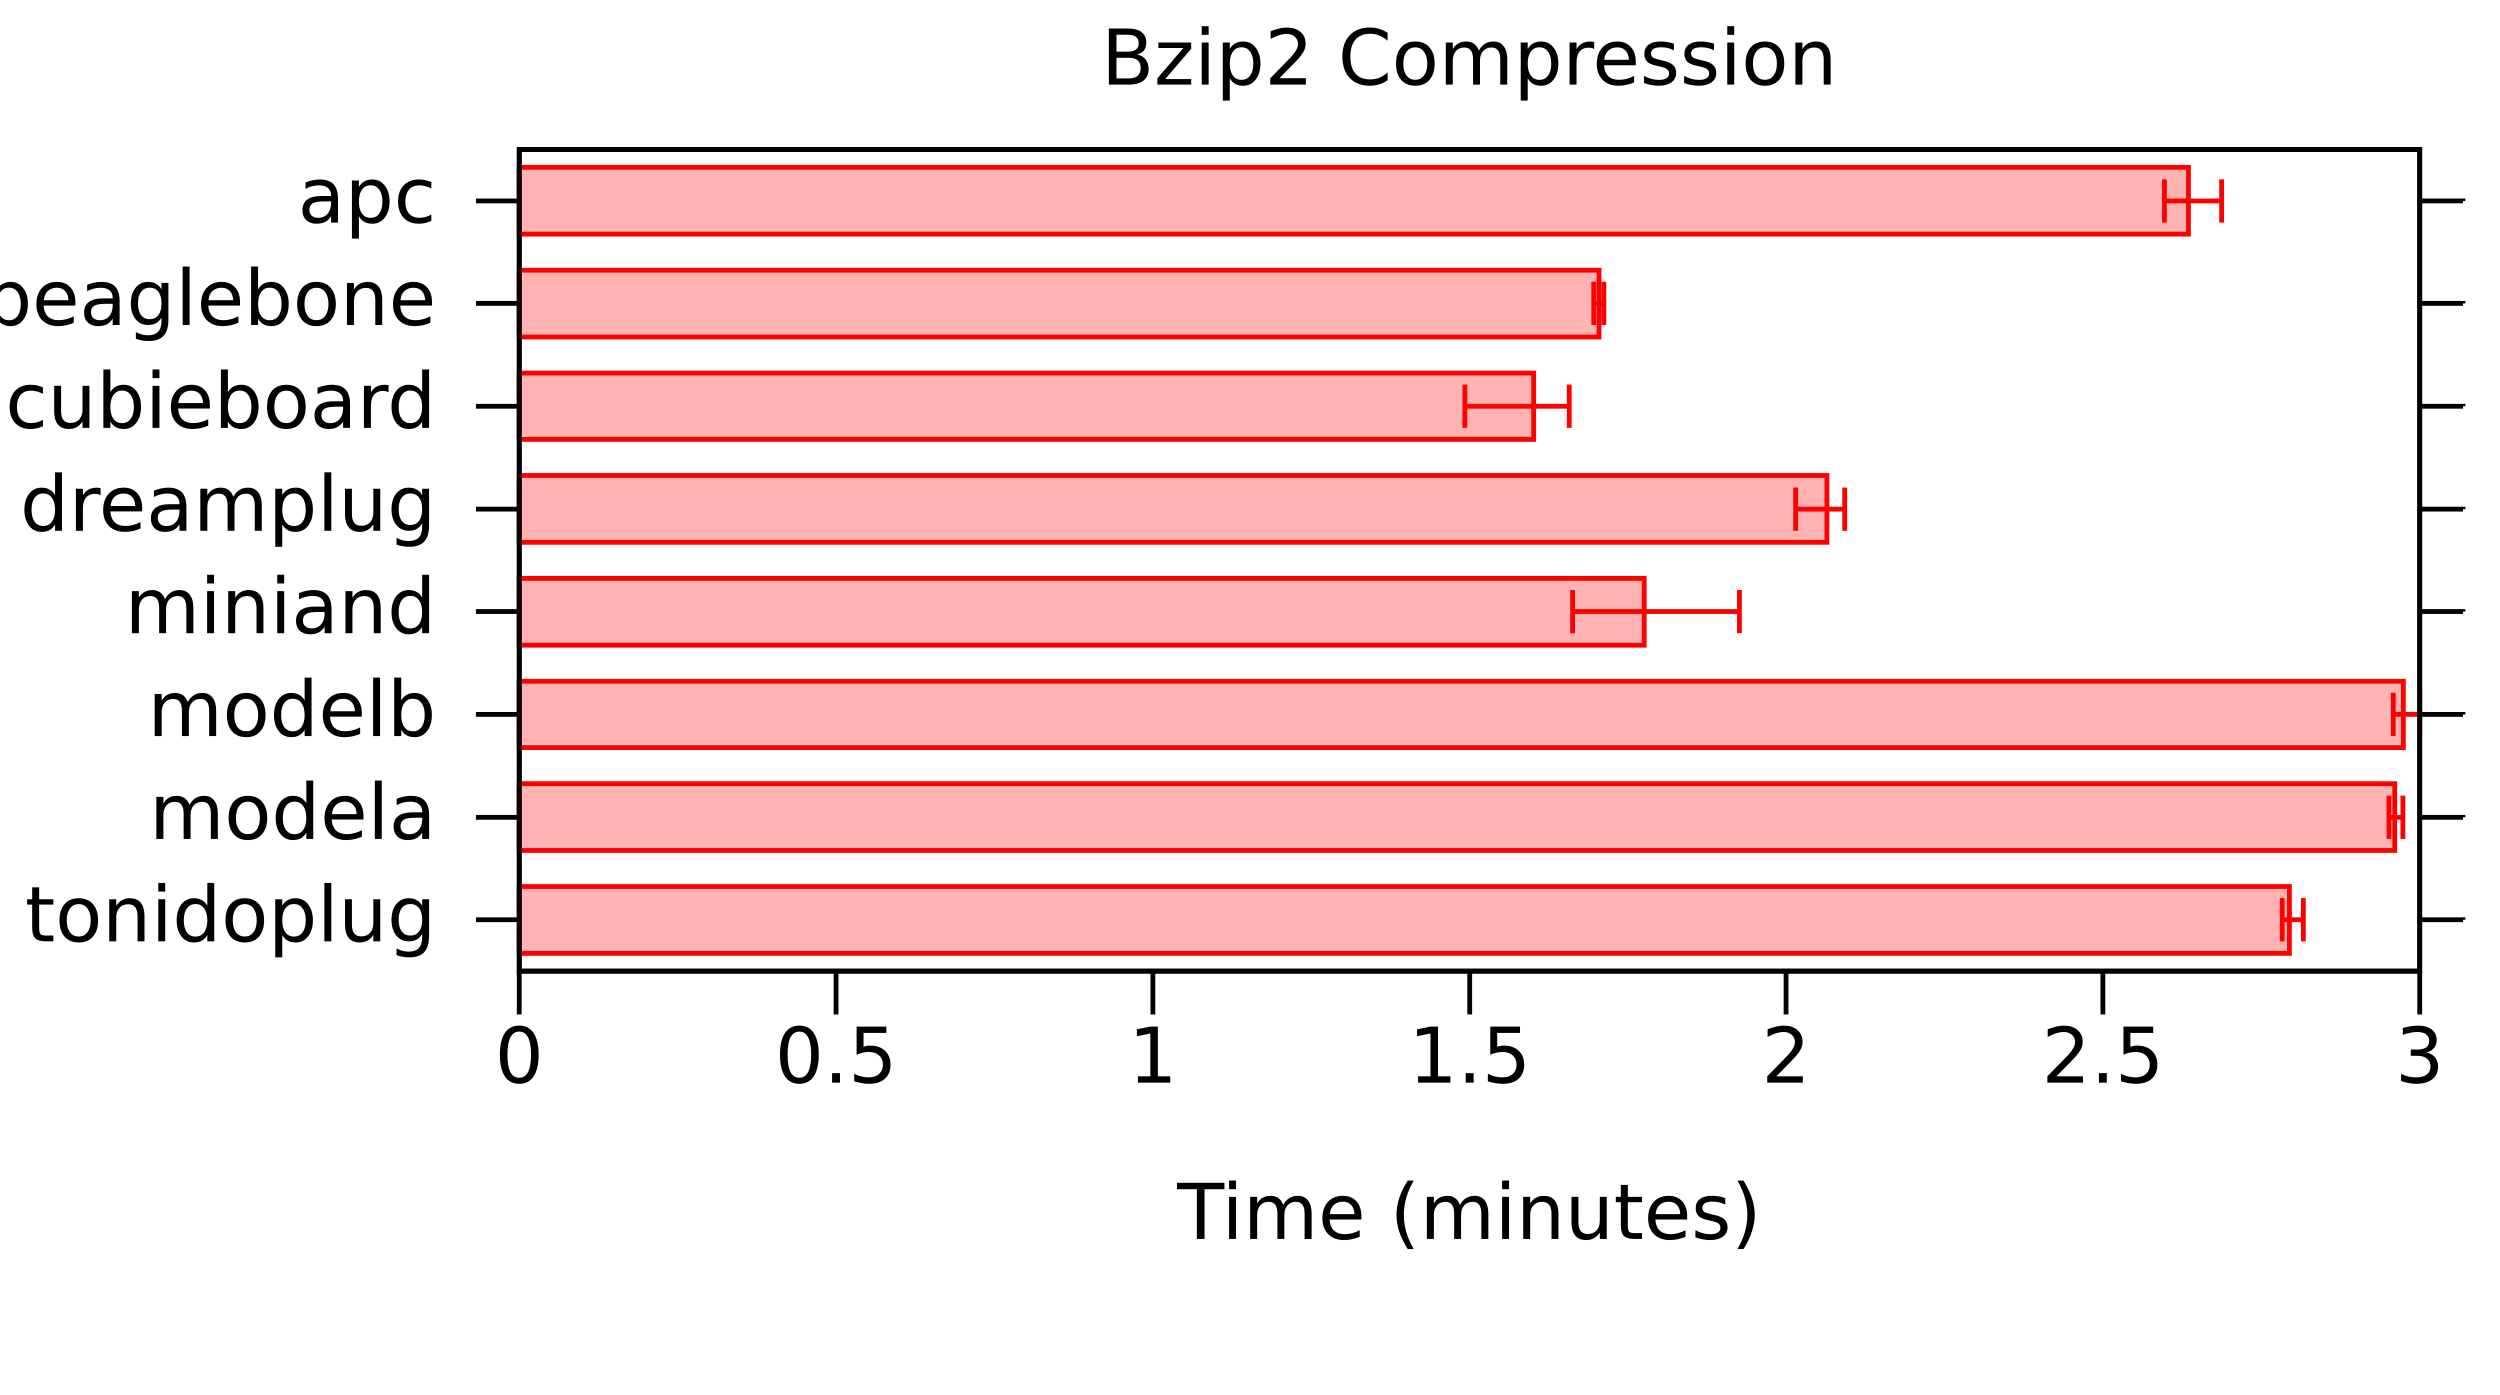
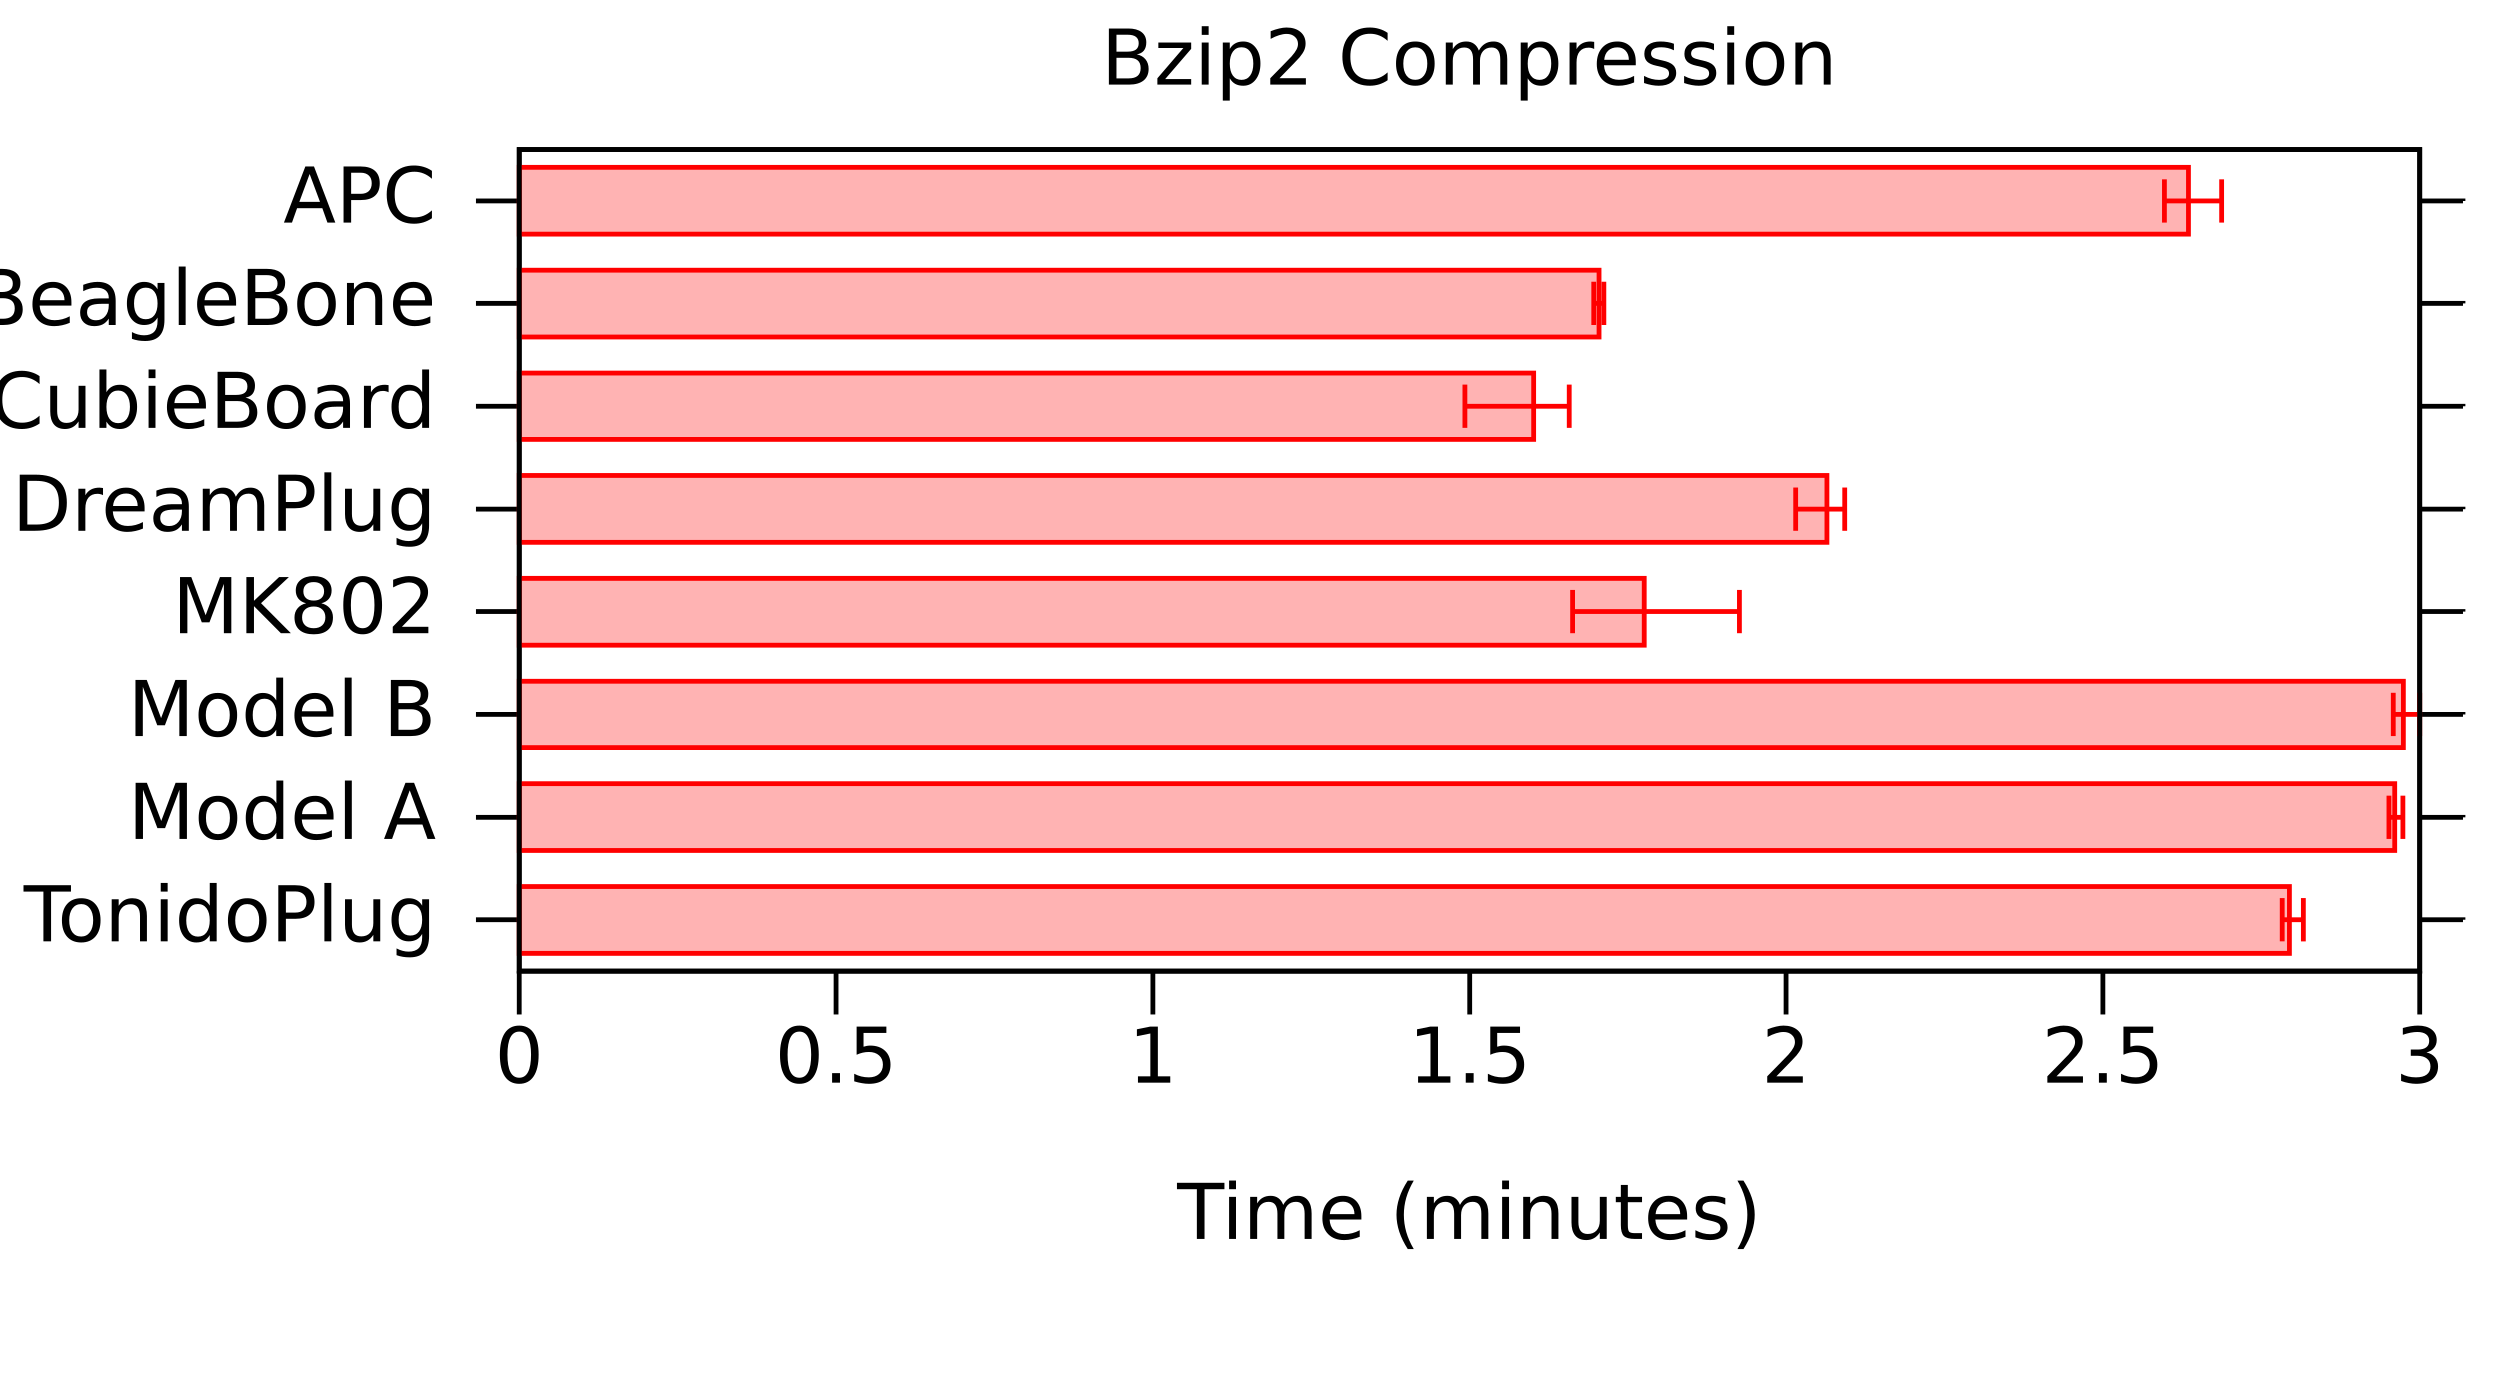
<svg xmlns="http://www.w3.org/2000/svg" xmlns:xlink="http://www.w3.org/1999/xlink" width="520" height="290" viewBox="-520 0 520 290">
  <g id="gnuplot_canvas" transform="rotate(90 0 0)">
    <rect x="0" y="0" width="290" height="520" fill="none" />
    <defs>
      <circle id="gpDot" r="0.5" stroke-width="0.5" />
      <path id="gpPt0" stroke-width="0.222" stroke="currentColor" d="M-1,0 h2 M0,-1 v2" />
      <path id="gpPt1" stroke-width="0.222" stroke="currentColor" d="M-1,-1 L1,1 M1,-1 L-1,1" />
      <path id="gpPt2" stroke-width="0.222" stroke="currentColor" d="M-1,0 L1,0 M0,-1 L0,1 M-1,-1 L1,1 M-1,1 L1,-1" />
      <rect id="gpPt3" stroke-width="0.222" stroke="currentColor" x="-1" y="-1" width="2" height="2" />
      <rect id="gpPt4" stroke-width="0.222" stroke="currentColor" fill="currentColor" x="-1" y="-1" width="2" height="2" />
      <circle id="gpPt5" stroke-width="0.222" stroke="currentColor" cx="0" cy="0" r="1" />
      <use xlink:href="#gpPt5" id="gpPt6" fill="currentColor" stroke="none" />
      <path id="gpPt7" stroke-width="0.222" stroke="currentColor" d="M0,-1.33 L-1.33,0.67 L1.33,0.67 z" />
      <use xlink:href="#gpPt7" id="gpPt8" fill="currentColor" stroke="none" />
      <use xlink:href="#gpPt7" id="gpPt9" stroke="currentColor" transform="rotate(180)" />
      <use xlink:href="#gpPt9" id="gpPt10" fill="currentColor" stroke="none" />
      <use xlink:href="#gpPt3" id="gpPt11" stroke="currentColor" transform="rotate(45)" />
      <use xlink:href="#gpPt11" id="gpPt12" fill="currentColor" stroke="none" />
    </defs>
    <g style="fill:none; color:white; stroke:currentColor; stroke-width:1.00; stroke-linecap:butt; stroke-linejoin:miter">
</g>
    <g style="fill:none; color:black; stroke:currentColor; stroke-width:1.00; stroke-linecap:butt; stroke-linejoin:miter">
      <path d="M41.8,412.0 L41.8,421.0 M41.8,16.7 L41.8,7.7  h0.01" />
      <g transform="translate(46.3,429.3) rotate(270)" style="stroke:none; fill:black; font-family:Bitstream Vera Sans; font-size:12.00pt; text-anchor:end">
-         <text>apc</text>
+         <text>APC</text>
      </g>
      <path d="M63.1,412.0 L63.1,421.0 M63.1,16.7 L63.1,7.7  h0.01" />
      <g transform="translate(67.6,429.3) rotate(270)" style="stroke:none; fill:black; font-family:Bitstream Vera Sans; font-size:12.00pt; text-anchor:end">
-         <text>beaglebone</text>
+         <text>BeagleBone</text>
      </g>
      <path d="M84.5,412.0 L84.5,421.0 M84.5,16.7 L84.5,7.7  h0.01" />
      <g transform="translate(89.0,429.3) rotate(270)" style="stroke:none; fill:black; font-family:Bitstream Vera Sans; font-size:12.00pt; text-anchor:end">
-         <text>cubieboard</text>
+         <text>CubieBoard</text>
      </g>
      <path d="M105.9,412.0 L105.9,421.0 M105.9,16.7 L105.9,7.7  h0.01" />
      <g transform="translate(110.4,429.3) rotate(270)" style="stroke:none; fill:black; font-family:Bitstream Vera Sans; font-size:12.00pt; text-anchor:end">
-         <text>dreamplug</text>
+         <text>DreamPlug</text>
      </g>
      <path d="M127.2,412.0 L127.2,421.0 M127.2,16.7 L127.2,7.7  h0.01" />
      <g transform="translate(131.7,429.3) rotate(270)" style="stroke:none; fill:black; font-family:Bitstream Vera Sans; font-size:12.00pt; text-anchor:end">
-         <text>miniand</text>
+         <text>MK802</text>
      </g>
      <path d="M148.6,412.0 L148.6,421.0 M148.6,16.7 L148.6,7.7  h0.01" />
      <g transform="translate(153.1,429.3) rotate(270)" style="stroke:none; fill:black; font-family:Bitstream Vera Sans; font-size:12.00pt; text-anchor:end">
-         <text>modelb</text>
+         <text>Model B</text>
      </g>
      <path d="M170.0,412.0 L170.0,421.0 M170.0,16.7 L170.0,7.7  h0.01" />
      <g transform="translate(174.5,429.3) rotate(270)" style="stroke:none; fill:black; font-family:Bitstream Vera Sans; font-size:12.00pt; text-anchor:end">
-         <text>modela</text>
+         <text>Model A</text>
      </g>
      <path d="M191.3,412.0 L191.3,421.0 M191.3,16.7 L191.3,7.7  h0.01" />
      <g transform="translate(195.8,429.3) rotate(270)" style="stroke:none; fill:black; font-family:Bitstream Vera Sans; font-size:12.00pt; text-anchor:end">
-         <text>tonidoplug</text>
+         <text>TonidoPlug</text>
      </g>
      <path d="M202.0,412.0 L211.0,412.0  h0.01" />
      <g transform="translate(225.2,412.0) rotate(270)" style="stroke:none; fill:black; font-family:Bitstream Vera Sans; font-size:12.00pt; text-anchor:middle">
        <text> 0</text>
      </g>
      <path d="M202.0,346.1 L211.0,346.1  h0.01" />
      <g transform="translate(225.2,346.1) rotate(270)" style="stroke:none; fill:black; font-family:Bitstream Vera Sans; font-size:12.00pt; text-anchor:middle">
        <text> 0.5</text>
      </g>
      <path d="M202.0,280.2 L211.0,280.2  h0.01" />
      <g transform="translate(225.2,280.2) rotate(270)" style="stroke:none; fill:black; font-family:Bitstream Vera Sans; font-size:12.00pt; text-anchor:middle">
        <text> 1</text>
      </g>
      <path d="M202.0,214.3 L211.0,214.3  h0.01" />
      <g transform="translate(225.2,214.3) rotate(270)" style="stroke:none; fill:black; font-family:Bitstream Vera Sans; font-size:12.00pt; text-anchor:middle">
        <text> 1.5</text>
      </g>
      <path d="M202.0,148.5 L211.0,148.5  h0.01" />
      <g transform="translate(225.2,148.5) rotate(270)" style="stroke:none; fill:black; font-family:Bitstream Vera Sans; font-size:12.00pt; text-anchor:middle">
        <text> 2</text>
      </g>
      <path d="M202.0,82.6 L211.0,82.6  h0.01" />
      <g transform="translate(225.2,82.6) rotate(270)" style="stroke:none; fill:black; font-family:Bitstream Vera Sans; font-size:12.00pt; text-anchor:middle">
        <text> 2.5</text>
      </g>
      <path d="M202.0,16.7 L211.0,16.7  h0.01" />
      <g transform="translate(225.2,16.7) rotate(270)" style="stroke:none; fill:black; font-family:Bitstream Vera Sans; font-size:12.00pt; text-anchor:middle">
        <text> 3</text>
      </g>
      <path d="M31.1,16.7 L31.1,412.0 L202.0,412.0 L202.0,16.7 L31.1,16.7 Z  h0.01" />
      <g transform="translate(17.6,214.4) rotate(270)" style="stroke:none; fill:black; font-family:Bitstream Vera Sans; font-size:12.00pt; text-anchor:middle">
        <text>Bzip2 Compression</text>
      </g>
      <g transform="translate(257.7,214.4) rotate(270)" style="stroke:none; fill:black; font-family:Bitstream Vera Sans; font-size:12.00pt; text-anchor:middle">
        <text>Time (minutes)</text>
      </g>
    </g>
    <g id="gnuplot_plot_1">
      <g style="fill:none; color:red; stroke:currentColor; stroke-width:1.00; stroke-linecap:butt; stroke-linejoin:miter">
        <g style="stroke:none; shape-rendering:crispEdges">
          <polygon fill="currentColor" fill-opacity="0.3" points="34.8,412.0 48.8,412.0 48.8,64.7 34.8,64.7 " />
        </g>
        <path d="M34.8,412.0 L34.8,64.8 L48.7,64.8 L48.7,412.0 L34.8,412.0 Z  h0.01" />
        <g style="stroke:none; shape-rendering:crispEdges">
          <polygon fill="currentColor" fill-opacity="0.3" points="56.2,412.0 70.2,412.0 70.2,187.3 56.2,187.3 " />
        </g>
        <path d="M56.2,412.0 L56.2,187.4 L70.1,187.4 L70.1,412.0 L56.2,412.0 Z  h0.01" />
        <g style="stroke:none; shape-rendering:crispEdges">
          <polygon fill="currentColor" fill-opacity="0.3" points="77.6,412.0 91.5,412.0 91.5,200.9 77.6,200.9 " />
        </g>
        <path d="M77.6,412.0 L77.6,201.0 L91.4,201.0 L91.4,412.0 L77.6,412.0 Z  h0.01" />
        <g style="stroke:none; shape-rendering:crispEdges">
          <polygon fill="currentColor" fill-opacity="0.3" points="98.9,412.0 112.9,412.0 112.9,139.9 98.9,139.9 " />
        </g>
        <path d="M98.9,412.0 L98.9,140.0 L112.8,140.0 L112.8,412.0 L98.9,412.0 Z  h0.01" />
        <g style="stroke:none; shape-rendering:crispEdges">
          <polygon fill="currentColor" fill-opacity="0.3" points="120.3,412.0 134.3,412.0 134.3,177.9 120.3,177.9 " />
        </g>
        <path d="M120.3,412.0 L120.3,178.0 L134.2,178.0 L134.2,412.0 L120.3,412.0 Z  h0.01" />
        <g style="stroke:none; shape-rendering:crispEdges">
          <polygon fill="currentColor" fill-opacity="0.3" points="141.7,412.0 155.6,412.0 155.6,20.0 141.7,20.0 " />
        </g>
        <path d="M141.7,412.0 L141.7,20.1 L155.5,20.1 L155.5,412.0 L141.7,412.0 Z  h0.01" />
        <g style="stroke:none; shape-rendering:crispEdges">
          <polygon fill="currentColor" fill-opacity="0.3" points="163.0,412.0 177.0,412.0 177.0,21.8 163.0,21.8 " />
        </g>
        <path d="M163.0,412.0 L163.0,21.9 L176.9,21.9 L176.9,412.0 L163.0,412.0 Z  h0.01" />
        <g style="stroke:none; shape-rendering:crispEdges">
          <polygon fill="currentColor" fill-opacity="0.3" points="184.4,412.0 198.4,412.0 198.4,43.7 184.4,43.7 " />
        </g>
        <path d="M184.4,412.0 L184.4,43.8 L198.3,43.8 L198.3,412.0 L184.4,412.0 Z  h0.01" />
        <path d="M41.8,69.8 L41.8,57.9 M37.3,69.8 L46.3,69.8 M37.3,57.9 L46.3,57.9 M63.1,188.5 L63.1,186.4    M58.6,188.5 L67.6,188.5 M58.6,186.4 L67.6,186.4 M84.5,215.3 L84.5,193.6 M80.0,215.3 L89.0,215.3    M80.0,193.6 L89.0,193.6 M105.9,146.5 L105.9,136.3 M101.4,146.5 L110.4,146.5 M101.4,136.3 L110.4,136.3    M127.2,192.9 L127.2,158.2 M122.7,192.9 L131.7,192.9 M122.7,158.2 L131.7,158.2 M148.6,22.2 L148.6,16.7    M144.1,22.2 L153.1,22.2 M144.1,16.7 L153.1,16.7 M170.0,23.1 L170.0,20.2 M165.5,23.1 L174.5,23.1    M165.5,20.2 L174.5,20.2 M191.3,45.3 L191.3,40.9 M186.8,45.3 L195.8,45.3 M186.8,40.9 L195.8,40.9     h0.01" />
      </g>
    </g>
    <g style="fill:none; color:black; stroke:currentColor; stroke-width:1.00; stroke-linecap:butt; stroke-linejoin:miter">
      <path d="M31.1,16.7 L31.1,412.0 L202.0,412.0 L202.0,16.7 L31.1,16.7 Z  h0.01" />
    </g>
  </g>
</svg>
